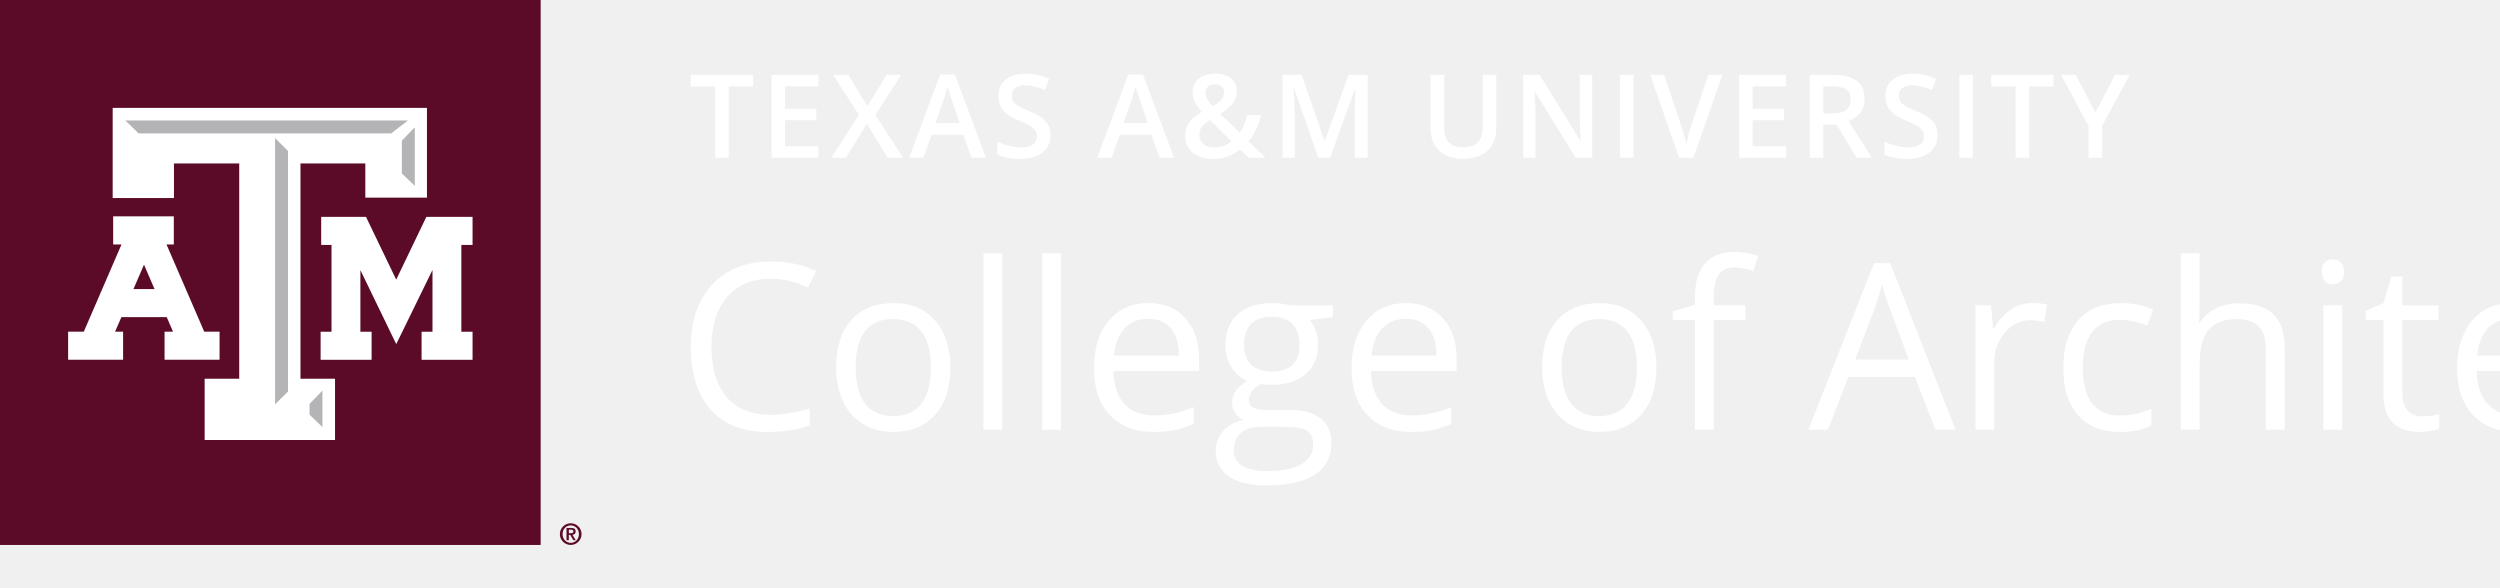
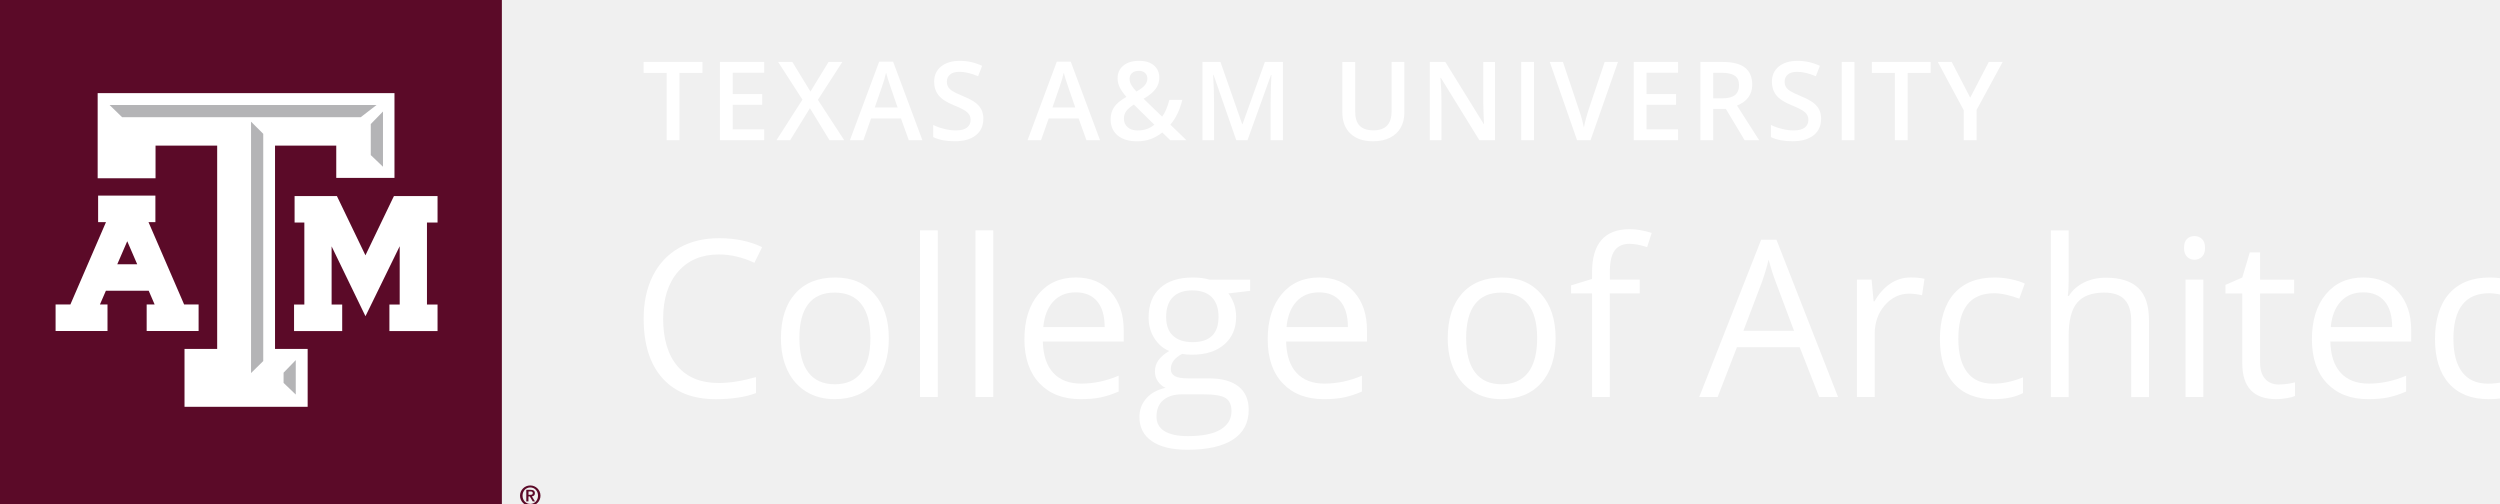
- <svg xmlns="http://www.w3.org/2000/svg" version="1.1" viewBox="0 0 1490 350" preserveAspectRatio="xMidYMid meet">
+ <svg xmlns="http://www.w3.org/2000/svg" version="1.1" viewBox="0 0 1490 300" preserveAspectRatio="xMidYMid meet">
  <defs>
    <style>
      .cls-1{fill:none;}
      .cls-2{fill:#5b0a28;}   /* 深栗色 */
      .cls-3{fill:#ffffff;}   /* 白 */
      .cls-4{fill:#b4b4b6;}   /* 灰 */
      .cls-5{clip-path:url(#clip);}
    </style>
    <clipPath id="clip">
-       <rect class="cls-1" width="1490" height="350" />
+       <rect class="cls-1" width="1490" height="300" />
    </clipPath>
  </defs>
-   <g transform="translate(-93.96,-93.96) scale(1.8)">
+   <g transform="translate(-93.96,-93.96) scale(1.7)">
    <rect class="cls-2" x="52.2" y="52.2" width="179.02" height="180.44" />
    <polygon class="cls-3" points="207.44 124.01 194.15 124.01 193.38 124.01 193.04 124.7 183.39 144.78 173.72 124.7 173.39 124.01 172.62 124.01 159.77 124.01 158.55 124.01 158.55 125.23 158.55 132.08 158.55 133.3 159.77 133.3 161.97 133.3 161.97 162.04 159.59 162.04 158.36 162.04 158.36 163.26 158.36 170.11 158.36 171.33 159.59 171.33 174.02 171.33 175.24 171.33 175.24 170.11 175.24 163.26 175.24 162.04 174.02 162.04 171.53 162.04 171.53 141.64 182.3 163.87 183.4 166.13 184.51 163.87 195.4 141.59 195.4 162.04 193.02 162.04 191.79 162.04 191.79 163.26 191.79 170.11 191.79 171.33 193.02 171.33 207.44 171.33 208.67 171.33 208.67 170.11 208.67 163.26 208.67 162.04 207.44 162.04 204.96 162.04 204.96 133.3 207.44 133.3 208.67 133.3 208.67 132.08 208.67 125.23 208.67 124.01 207.44 124.01" />
    <path class="cls-3" d="M123.65,162.01h-3.83l-12.49-28.87h2.42v-9.3h-20.08v9.3h2.76l-12.48,28.87h-5.19v9.3h18.2v-9.3h-2.65l2.08-4.8h15.02l2.07,4.8h-2.79v9.3h18.21v-9.3h-1.23ZM103.37,147.91h-6.98l3.49-8.07,3.49,8.07Z" />
    <polygon class="cls-3" points="192.17 87.92 90.92 87.92 89.51 87.92 89.51 89.32 89.51 116.37 89.51 117.77 90.92 117.77 108.4 117.77 109.8 117.77 109.8 116.37 109.8 106.32 131.41 106.32 131.41 177.6 121.35 177.6 119.96 177.6 119.96 179.01 119.96 196.5 119.96 197.89 121.35 197.89 161.73 197.89 163.13 197.89 163.13 196.5 163.13 179.01 163.13 177.6 161.73 177.6 151.69 177.6 151.69 106.32 173.16 106.32 173.16 116.24 173.16 117.64 174.57 117.64 192.17 117.64 193.57 117.64 193.57 116.24 193.57 89.32 193.57 87.92 192.17 87.92" />
    <polygon class="cls-4" points="154.69 185.93 158.96 181.52 158.96 193.6 154.69 189.51 154.69 185.93" />
    <polygon class="cls-4" points="147.56 181.85 143.28 186.06 143.28 97.92 147.56 102.19 147.56 181.85" />
    <polygon class="cls-4" points="98.09 96.37 93.69 92.09 187.27 92.09 181.73 96.37 98.09 96.37" />
    <polygon class="cls-4" points="189.54 113.73 185.26 109.64 185.26 98.76 189.54 94.36 189.54 113.73" />
    <g class="cls-5">
      <path class="cls-2" d="M237.58,229.05c0-1.98,1.61-3.59,3.59-3.59s3.59,1.61,3.59,3.59-1.61,3.59-3.59,3.59-3.59-1.61-3.59-3.59M243.89,229.05c0-1.68-1.21-2.89-2.71-2.89s-2.71,1.21-2.71,2.89,1.21,2.89,2.71,2.89,2.71-1.21,2.71-2.89M239.79,227h1.51c.97,0,1.5.34,1.5,1.19,0,.7-.4,1.03-1.06,1.09l1.09,1.78h-.78l-1.05-1.75h-.46v1.75h-.76v-4.06ZM240.55,228.74h.67c.45,0,.84-.06.84-.61,0-.48-.44-.56-.82-.56h-.68v1.16Z" />
      <polygon class="cls-3" points="293.48 104.42 288.99 104.42 288.99 80.84 280.92 80.84 280.92 76.99 301.54 76.99 301.54 80.84 293.48 80.84 293.48 104.42" />
      <polygon class="cls-3" points="323.18 104.42 307.67 104.42 307.67 76.99 323.18 76.99 323.18 80.78 312.15 80.78 312.15 88.25 322.49 88.25 322.49 92 312.15 92 312.15 100.62 323.18 100.62 323.18 104.42" />
      <polygon class="cls-3" points="351.24 104.42 346.08 104.42 339.22 93.2 332.29 104.42 327.49 104.42 336.59 90.2 328.07 76.99 333.06 76.99 339.4 87.37 345.75 76.99 350.58 76.99 342.01 90.27 351.24 104.42" />
      <path class="cls-3" d="M373.88,104.42l-2.74-7.62h-10.49l-2.68,7.62h-4.73l10.26-27.54h4.88l10.27,27.54h-4.77ZM369.95,92.94l-2.57-7.47c-.19-.5-.45-1.29-.78-2.36-.33-1.08-.56-1.86-.68-2.36-.34,1.54-.83,3.22-1.48,5.04l-2.48,7.15h7.99Z" />
      <path class="cls-3" d="M400.01,96.97c0,2.44-.88,4.35-2.65,5.74-1.76,1.39-4.2,2.08-7.3,2.08s-5.64-.48-7.62-1.45v-4.24c1.25.59,2.58,1.05,3.99,1.39,1.41.34,2.72.51,3.93.51,1.78,0,3.08-.34,3.93-1.01.85-.68,1.27-1.58,1.27-2.72,0-1.02-.39-1.9-1.16-2.61-.78-.71-2.38-1.56-4.8-2.53-2.5-1.01-4.26-2.17-5.29-3.47-1.02-1.3-1.54-2.87-1.54-4.69,0-2.29.81-4.09,2.44-5.4,1.63-1.31,3.81-1.97,6.55-1.97s5.24.57,7.84,1.73l-1.42,3.66c-2.44-1.02-4.62-1.54-6.53-1.54-1.45,0-2.55.31-3.3.95-.75.63-1.12,1.46-1.12,2.51,0,.71.15,1.32.45,1.83.3.51.79.99,1.48,1.44.69.45,1.92,1.04,3.71,1.78,2.01.84,3.49,1.62,4.43,2.35.94.72,1.63,1.54,2.07,2.46.44.91.66,1.99.66,3.23" />
      <path class="cls-3" d="M436.16,104.42l-2.74-7.62h-10.49l-2.68,7.62h-4.73l10.26-27.54h4.88l10.27,27.54h-4.77ZM432.24,92.94l-2.57-7.47c-.19-.5-.45-1.29-.78-2.36-.33-1.08-.56-1.86-.68-2.36-.34,1.54-.83,3.22-1.48,5.04l-2.48,7.15h7.99Z" />
      <path class="cls-3" d="M444.64,97.16c0-1.64.4-3.07,1.2-4.29.8-1.22,2.24-2.43,4.33-3.63-1.19-1.39-2-2.56-2.43-3.52-.43-.96-.65-1.95-.65-2.97,0-1.9.68-3.4,2.04-4.5,1.36-1.1,3.18-1.65,5.47-1.65s3.96.53,5.22,1.6c1.26,1.07,1.89,2.51,1.89,4.33,0,1.43-.42,2.72-1.27,3.88-.84,1.16-2.25,2.33-4.23,3.49l6.49,6.27c1.01-1.34,1.86-3.3,2.54-5.89h4.54c-.87,3.55-2.28,6.45-4.2,8.69l5.65,5.46h-5.68l-2.8-2.72c-1.28,1.03-2.64,1.8-4.08,2.32-1.45.52-3.04.78-4.79.78-2.88,0-5.14-.68-6.77-2.05s-2.46-3.23-2.46-5.59M454.1,101.01c2.29,0,4.24-.67,5.87-2.01l-7.18-7.07c-1.33.85-2.24,1.65-2.74,2.4-.5.74-.75,1.59-.75,2.54,0,1.22.43,2.22,1.3,2.99.87.77,2.04,1.15,3.5,1.15M451.3,82.9c0,.79.21,1.53.63,2.23.42.7,1.01,1.45,1.76,2.23,1.41-.8,2.4-1.55,2.97-2.24.57-.69.85-1.47.85-2.34,0-.81-.27-1.46-.82-1.95-.54-.49-1.27-.73-2.17-.73-.99,0-1.77.26-2.35.76-.59.51-.88,1.18-.88,2.04" />
      <path class="cls-3" d="M488.69,104.42l-7.96-22.91h-.15c.21,3.4.32,6.59.32,9.57v13.34h-4.07v-27.43h6.32l7.62,21.82h.11l7.84-21.82h6.34v27.43h-4.32v-13.56c0-1.36.04-3.14.1-5.33.07-2.19.13-3.51.18-3.98h-.15l-8.24,22.87h-3.96Z" />
      <path class="cls-3" d="M547.62,76.99v17.75c0,2.03-.43,3.8-1.3,5.32-.87,1.52-2.13,2.69-3.77,3.51-1.65.82-3.61,1.23-5.9,1.23-3.4,0-6.05-.9-7.94-2.7-1.89-1.8-2.83-4.28-2.83-7.43v-17.67h4.5v17.35c0,2.26.52,3.94,1.58,5.01,1.05,1.07,2.66,1.61,4.84,1.61,4.23,0,6.34-2.22,6.34-6.66v-17.32h4.48Z" />
      <path class="cls-3" d="M579.41,104.42h-5.5l-13.49-21.86h-.15l.09,1.22c.18,2.33.26,4.45.26,6.38v14.26h-4.07v-27.43h5.44l13.45,21.75h.11c-.02-.29-.07-1.34-.15-3.14-.07-1.81-.11-3.22-.11-4.23v-14.37h4.11v27.43Z" />
      <rect class="cls-3" x="588.58" y="76.99" width="4.48" height="27.43" />
      <path class="cls-3" d="M617.86,76.99h4.65l-9.61,27.43h-4.73l-9.57-27.43h4.62l5.72,17.05c.3.81.62,1.86.96,3.14.34,1.28.56,2.24.66,2.86.16-.95.41-2.05.75-3.3.34-1.25.61-2.18.82-2.78l5.72-16.98Z" />
      <polygon class="cls-3" points="643.57 104.42 628.05 104.42 628.05 76.99 643.57 76.99 643.57 80.78 632.53 80.78 632.53 88.25 642.87 88.25 642.87 92 632.53 92 632.53 100.62 643.57 100.62 643.57 104.42" />
      <path class="cls-3" d="M655.9,93.46v10.96h-4.48v-27.43h7.75c3.54,0,6.16.66,7.86,1.99,1.7,1.32,2.55,3.33,2.55,6,0,3.42-1.78,5.85-5.33,7.3l7.75,12.14h-5.1l-6.57-10.96h-4.43ZM655.9,89.75h3.11c2.09,0,3.6-.39,4.54-1.16.94-.78,1.41-1.93,1.41-3.45s-.51-2.67-1.52-3.34c-1.01-.68-2.54-1.01-4.58-1.01h-2.96v8.97Z" />
      <path class="cls-3" d="M693.72,96.97c0,2.44-.88,4.35-2.65,5.74-1.76,1.39-4.2,2.08-7.3,2.08s-5.64-.48-7.62-1.45v-4.24c1.25.59,2.58,1.05,3.99,1.39,1.41.34,2.72.51,3.93.51,1.78,0,3.08-.34,3.93-1.01.85-.68,1.27-1.58,1.27-2.72,0-1.02-.39-1.9-1.16-2.61-.78-.71-2.38-1.56-4.8-2.53-2.5-1.01-4.27-2.17-5.29-3.47-1.02-1.3-1.54-2.87-1.54-4.69,0-2.29.81-4.09,2.44-5.4,1.63-1.31,3.81-1.97,6.55-1.97s5.24.57,7.84,1.73l-1.42,3.66c-2.44-1.02-4.62-1.54-6.53-1.54-1.45,0-2.55.31-3.3.95-.75.63-1.12,1.46-1.12,2.51,0,.71.15,1.32.45,1.83.3.51.79.99,1.48,1.44.69.45,1.92,1.04,3.71,1.78,2.01.84,3.49,1.62,4.43,2.35.94.72,1.63,1.54,2.07,2.46.44.91.66,1.99.66,3.23" />
      <rect class="cls-3" x="700.95" y="76.99" width="4.48" height="27.43" />
      <polygon class="cls-3" points="724.07 104.42 719.59 104.42 719.59 80.84 711.52 80.84 711.52 76.99 732.14 76.99 732.14 80.84 724.07 80.84 724.07 104.42" />
      <polygon class="cls-3" points="746.01 89.51 752.51 76.99 757.38 76.99 748.25 93.79 748.25 104.42 743.74 104.42 743.74 93.94 734.64 76.99 739.52 76.99 746.01 89.51" />
      <path class="cls-3" d="M307.29,144.48c-6.03,0-10.8,2.01-14.29,6.03-3.49,4.02-5.24,9.52-5.24,16.51s1.68,12.74,5.05,16.65c3.37,3.92,8.17,5.88,14.4,5.88,3.83,0,8.2-.69,13.11-2.07v5.6c-3.81,1.43-8.5,2.14-14.08,2.14-8.09,0-14.33-2.45-18.72-7.36-4.39-4.91-6.59-11.88-6.59-20.92,0-5.66,1.06-10.61,3.17-14.87,2.12-4.26,5.17-7.54,9.16-9.84,3.99-2.3,8.69-3.45,14.1-3.45,5.76,0,10.79,1.05,15.1,3.15l-2.7,5.48c-4.15-1.95-8.31-2.93-12.47-2.93" />
      <path class="cls-3" d="M366.88,173.84c0,6.71-1.69,11.95-5.07,15.72-3.38,3.77-8.05,5.65-14.01,5.65-3.68,0-6.95-.86-9.8-2.59-2.86-1.73-5.06-4.21-6.61-7.43-1.55-3.23-2.33-7.01-2.33-11.34,0-6.71,1.68-11.94,5.03-15.68,3.35-3.74,8.01-5.61,13.97-5.61s10.33,1.92,13.73,5.75c3.39,3.83,5.09,9.01,5.09,15.55M335.53,173.84c0,5.26,1.05,9.26,3.15,12.02,2.1,2.75,5.19,4.13,9.28,4.13s7.18-1.37,9.29-4.11c2.11-2.74,3.17-6.75,3.17-12.04s-1.06-9.21-3.17-11.92c-2.12-2.72-5.24-4.07-9.37-4.07s-7.16,1.34-9.24,4.02c-2.08,2.68-3.12,6.67-3.12,11.98" />
      <rect class="cls-3" x="377.81" y="136.03" width="6.23" height="58.43" />
      <rect class="cls-3" x="397.26" y="136.03" width="6.23" height="58.43" />
      <path class="cls-3" d="M434.1,195.21c-6.08,0-10.88-1.85-14.4-5.56-3.52-3.71-5.28-8.85-5.28-15.43s1.63-11.9,4.9-15.81c3.27-3.91,7.65-5.86,13.16-5.86,5.16,0,9.24,1.7,12.24,5.09,3.01,3.39,4.51,7.87,4.51,13.43v3.94h-28.35c.12,4.83,1.34,8.5,3.66,11,2.32,2.5,5.58,3.75,9.78,3.75,4.43,0,8.81-.93,13.14-2.78v5.56c-2.2.95-4.29,1.63-6.25,2.05-1.97.41-4.34.62-7.12.62M432.41,157.77c-3.31,0-5.94,1.08-7.9,3.23-1.97,2.15-3.12,5.13-3.48,8.94h21.52c0-3.93-.88-6.94-2.63-9.03-1.75-2.09-4.26-3.14-7.51-3.14" />
      <path class="cls-3" d="M493.55,153.3v3.94l-7.62.9c.7.88,1.33,2.02,1.88,3.44.55,1.41.83,3.01.83,4.79,0,4.03-1.38,7.25-4.13,9.65s-6.54,3.61-11.34,3.61c-1.23,0-2.38-.1-3.45-.3-2.65,1.4-3.98,3.17-3.98,5.29,0,1.13.46,1.96,1.39,2.5.93.54,2.52.81,4.77.81h7.29c4.46,0,7.88.94,10.27,2.82s3.59,4.61,3.59,8.19c0,4.56-1.83,8.03-5.48,10.42-3.66,2.39-8.99,3.59-16,3.59-5.38,0-9.53-1-12.45-3-2.92-2-4.38-4.83-4.38-8.49,0-2.5.8-4.67,2.4-6.5,1.6-1.83,3.85-3.07,6.76-3.72-1.05-.48-1.93-1.21-2.65-2.22-.71-1-1.07-2.17-1.07-3.49,0-1.5.4-2.82,1.2-3.94.8-1.13,2.07-2.22,3.79-3.27-2.13-.88-3.86-2.37-5.2-4.47-1.34-2.1-2.01-4.51-2.01-7.21,0-4.5,1.35-7.98,4.06-10.42,2.7-2.44,6.53-3.66,11.49-3.66,2.15,0,4.09.25,5.82.75h14.23ZM460.73,201.37c0,2.23.94,3.92,2.82,5.07,1.88,1.15,4.57,1.73,8.07,1.73,5.23,0,9.11-.78,11.62-2.35,2.52-1.56,3.77-3.69,3.77-6.36,0-2.23-.69-3.77-2.07-4.64-1.38-.86-3.97-1.3-7.77-1.3h-7.47c-2.83,0-5.03.68-6.61,2.03-1.58,1.35-2.37,3.29-2.37,5.82M464.11,166.48c0,2.88.81,5.06,2.44,6.53,1.63,1.48,3.89,2.21,6.8,2.21,6.08,0,9.12-2.95,9.12-8.86s-3.08-9.28-9.24-9.28c-2.93,0-5.18.79-6.76,2.37-1.58,1.58-2.37,3.92-2.37,7.02" />
      <path class="cls-3" d="M519.38,195.21c-6.08,0-10.88-1.85-14.4-5.56s-5.27-8.85-5.27-15.43,1.63-11.9,4.9-15.81c3.27-3.91,7.65-5.86,13.16-5.86,5.16,0,9.24,1.7,12.24,5.09,3,3.39,4.51,7.87,4.51,13.43v3.94h-28.35c.12,4.83,1.35,8.5,3.66,11,2.32,2.5,5.58,3.75,9.78,3.75,4.43,0,8.81-.93,13.14-2.78v5.56c-2.2.95-4.29,1.63-6.25,2.05-1.97.41-4.34.62-7.12.62M517.69,157.77c-3.31,0-5.94,1.08-7.91,3.23-1.96,2.15-3.12,5.13-3.47,8.94h21.52c0-3.93-.88-6.94-2.63-9.03-1.75-2.09-4.26-3.14-7.51-3.14" />
      <path class="cls-3" d="M600.65,173.84c0,6.71-1.69,11.95-5.07,15.72-3.38,3.77-8.05,5.65-14.01,5.65-3.68,0-6.95-.86-9.8-2.59-2.85-1.73-5.06-4.21-6.61-7.43-1.55-3.23-2.33-7.01-2.33-11.34,0-6.71,1.68-11.94,5.03-15.68,3.35-3.74,8.01-5.61,13.97-5.61s10.33,1.92,13.73,5.75c3.39,3.83,5.09,9.01,5.09,15.55M569.29,173.84c0,5.26,1.05,9.26,3.15,12.02,2.1,2.75,5.2,4.13,9.28,4.13s7.18-1.37,9.29-4.11c2.11-2.74,3.17-6.75,3.17-12.04s-1.06-9.21-3.17-11.92c-2.12-2.72-5.24-4.07-9.37-4.07s-7.16,1.34-9.24,4.02c-2.08,2.68-3.12,6.67-3.12,11.98" />
      <path class="cls-3" d="M630.13,158.14h-10.48v36.31h-6.23v-36.31h-7.36v-2.82l7.36-2.25v-2.29c0-10.12,4.42-15.17,13.26-15.17,2.18,0,4.73.44,7.66,1.31l-1.61,4.99c-2.41-.78-4.46-1.16-6.16-1.16-2.35,0-4.09.78-5.22,2.35-1.13,1.56-1.69,4.07-1.69,7.53v2.67h10.48v4.84Z" />
      <path class="cls-3" d="M693.06,194.46l-6.83-17.46h-22.01l-6.76,17.46h-6.46l21.71-55.13h5.37l21.59,55.13h-6.61ZM684.24,171.25l-6.38-17.01c-.83-2.15-1.68-4.79-2.55-7.92-.55,2.4-1.34,5.04-2.36,7.92l-6.46,17.01h17.76Z" />
      <path class="cls-3" d="M725.06,152.55c1.83,0,3.47.15,4.92.45l-.86,5.78c-1.7-.38-3.21-.56-4.51-.56-3.33,0-6.18,1.35-8.54,4.06-2.37,2.7-3.55,6.07-3.55,10.1v22.08h-6.23v-41.16h5.14l.71,7.62h.3c1.53-2.68,3.37-4.74,5.52-6.19,2.15-1.45,4.52-2.18,7.1-2.18" />
      <path class="cls-3" d="M754.12,195.21c-5.96,0-10.57-1.83-13.84-5.5-3.27-3.67-4.9-8.85-4.9-15.56s1.66-12.2,4.98-15.96c3.32-3.75,8.04-5.63,14.18-5.63,1.98,0,3.96.21,5.93.64,1.98.43,3.53.93,4.66,1.5l-1.92,5.29c-1.38-.55-2.88-1.01-4.51-1.37-1.63-.36-3.07-.54-4.32-.54-8.36,0-12.54,5.33-12.54,16,0,5.06,1.02,8.94,3.06,11.64,2.04,2.7,5.06,4.06,9.07,4.06,3.43,0,6.95-.74,10.55-2.22v5.52c-2.75,1.43-6.22,2.14-10.4,2.14" />
      <path class="cls-3" d="M802.45,194.46v-26.62c0-3.35-.77-5.86-2.29-7.51-1.53-1.65-3.92-2.48-7.17-2.48-4.33,0-7.49,1.18-9.48,3.53-1.99,2.35-2.99,6.21-2.99,11.57v21.52h-6.23v-58.43h6.23v17.69c0,2.13-.1,3.89-.3,5.29h.38c1.23-1.98,2.97-3.54,5.24-4.68,2.26-1.14,4.85-1.71,7.75-1.71,5.03,0,8.81,1.2,11.32,3.59,2.52,2.39,3.77,6.19,3.77,11.4v26.85h-6.23Z" />
      <path class="cls-3" d="M820.97,142.15c0-1.43.35-2.47,1.05-3.13.7-.66,1.58-.99,2.63-.99s1.86.34,2.59,1.01c.73.68,1.09,1.71,1.09,3.12s-.36,2.45-1.09,3.14c-.73.69-1.59,1.03-2.59,1.03-1.05,0-1.93-.34-2.63-1.03-.7-.69-1.05-1.73-1.05-3.14M827.73,194.46h-6.23v-41.16h6.23v41.16Z" />
      <path class="cls-3" d="M854.24,190.06c1.1,0,2.17-.08,3.19-.24,1.03-.16,1.84-.33,2.44-.51v4.77c-.68.33-1.67.59-2.99.81-1.31.21-2.5.32-3.55.32-7.96,0-11.94-4.19-11.94-12.58v-24.48h-5.9v-3l5.9-2.59,2.63-8.79h3.61v9.54h11.94v4.85h-11.94v24.22c0,2.48.59,4.38,1.76,5.71,1.18,1.33,2.79,1.99,4.84,1.99" />
      <path class="cls-3" d="M885.48,195.21c-6.08,0-10.88-1.85-14.4-5.56-3.52-3.71-5.28-8.85-5.28-15.43s1.63-11.9,4.9-15.81c3.27-3.91,7.65-5.86,13.16-5.86,5.16,0,9.24,1.7,12.24,5.09,3.01,3.39,4.51,7.87,4.51,13.43v3.94h-28.35c.12,4.83,1.35,8.5,3.66,11,2.31,2.5,5.58,3.75,9.78,3.75,4.43,0,8.81-.93,13.14-2.78v5.56c-2.2.95-4.29,1.63-6.25,2.05-1.97.41-4.34.62-7.12.62M883.79,157.77c-3.31,0-5.94,1.08-7.91,3.23-1.97,2.15-3.12,5.13-3.47,8.94h21.52c0-3.93-.88-6.94-2.63-9.03-1.75-2.09-4.26-3.14-7.51-3.14" />
      <path class="cls-3" d="M927.69,195.21c-5.96,0-10.57-1.83-13.84-5.5-3.27-3.67-4.9-8.85-4.9-15.56s1.66-12.2,4.98-15.96c3.32-3.75,8.04-5.63,14.18-5.63,1.98,0,3.96.21,5.93.64,1.98.43,3.53.93,4.66,1.5l-1.92,5.29c-1.38-.55-2.88-1.01-4.51-1.37-1.63-.36-3.07-.54-4.32-.54-8.36,0-12.54,5.33-12.54,16,0,5.06,1.02,8.94,3.06,11.64,2.04,2.7,5.06,4.06,9.07,4.06,3.43,0,6.95-.74,10.55-2.22v5.52c-2.75,1.43-6.22,2.14-10.4,2.14" />
      <path class="cls-3" d="M961.15,190.06c1.1,0,2.17-.08,3.19-.24,1.03-.16,1.84-.33,2.44-.51v4.77c-.68.33-1.67.59-2.99.81-1.31.21-2.5.32-3.55.32-7.96,0-11.94-4.19-11.94-12.58v-24.48h-5.9v-3l5.9-2.59,2.63-8.79h3.61v9.54h11.94v4.85h-11.94v24.22c0,2.48.59,4.38,1.76,5.71,1.18,1.33,2.79,1.99,4.84,1.99" />
      <path class="cls-3" d="M980.87,153.3v26.7c0,3.36.76,5.86,2.29,7.51,1.53,1.65,3.92,2.48,7.17,2.48,4.31,0,7.45-1.18,9.44-3.53,1.99-2.35,2.99-6.2,2.99-11.53v-21.63h6.23v41.16h-5.14l-.9-5.52h-.34c-1.28,2.03-3.05,3.58-5.31,4.66-2.27,1.08-4.85,1.62-7.75,1.62-5.01,0-8.76-1.19-11.25-3.57-2.49-2.38-3.74-6.18-3.74-11.42v-26.93h6.31Z" />
      <path class="cls-3" d="M1040.99,152.55c1.83,0,3.47.15,4.92.45l-.86,5.78c-1.7-.38-3.2-.56-4.51-.56-3.33,0-6.18,1.35-8.54,4.06-2.37,2.7-3.55,6.07-3.55,10.1v22.08h-6.23v-41.16h5.14l.71,7.62h.3c1.53-2.68,3.37-4.74,5.52-6.19,2.15-1.45,4.52-2.18,7.1-2.18" />
      <path class="cls-3" d="M1070.99,195.21c-6.08,0-10.88-1.85-14.4-5.56s-5.28-8.85-5.28-15.43,1.63-11.9,4.9-15.81c3.27-3.91,7.65-5.86,13.16-5.86,5.16,0,9.24,1.7,12.24,5.09,3.01,3.39,4.51,7.87,4.51,13.43v3.94h-28.35c.12,4.83,1.34,8.5,3.66,11,2.31,2.5,5.58,3.75,9.78,3.75,4.43,0,8.81-.93,13.14-2.78v5.56c-2.2.95-4.29,1.63-6.25,2.05-1.97.41-4.34.62-7.12.62M1069.3,157.77c-3.31,0-5.94,1.08-7.91,3.23-1.97,2.15-3.12,5.13-3.47,8.94h21.52c0-3.93-.88-6.94-2.63-9.03-1.75-2.09-4.26-3.14-7.51-3.14" />
    </g>
  </g>
</svg>
